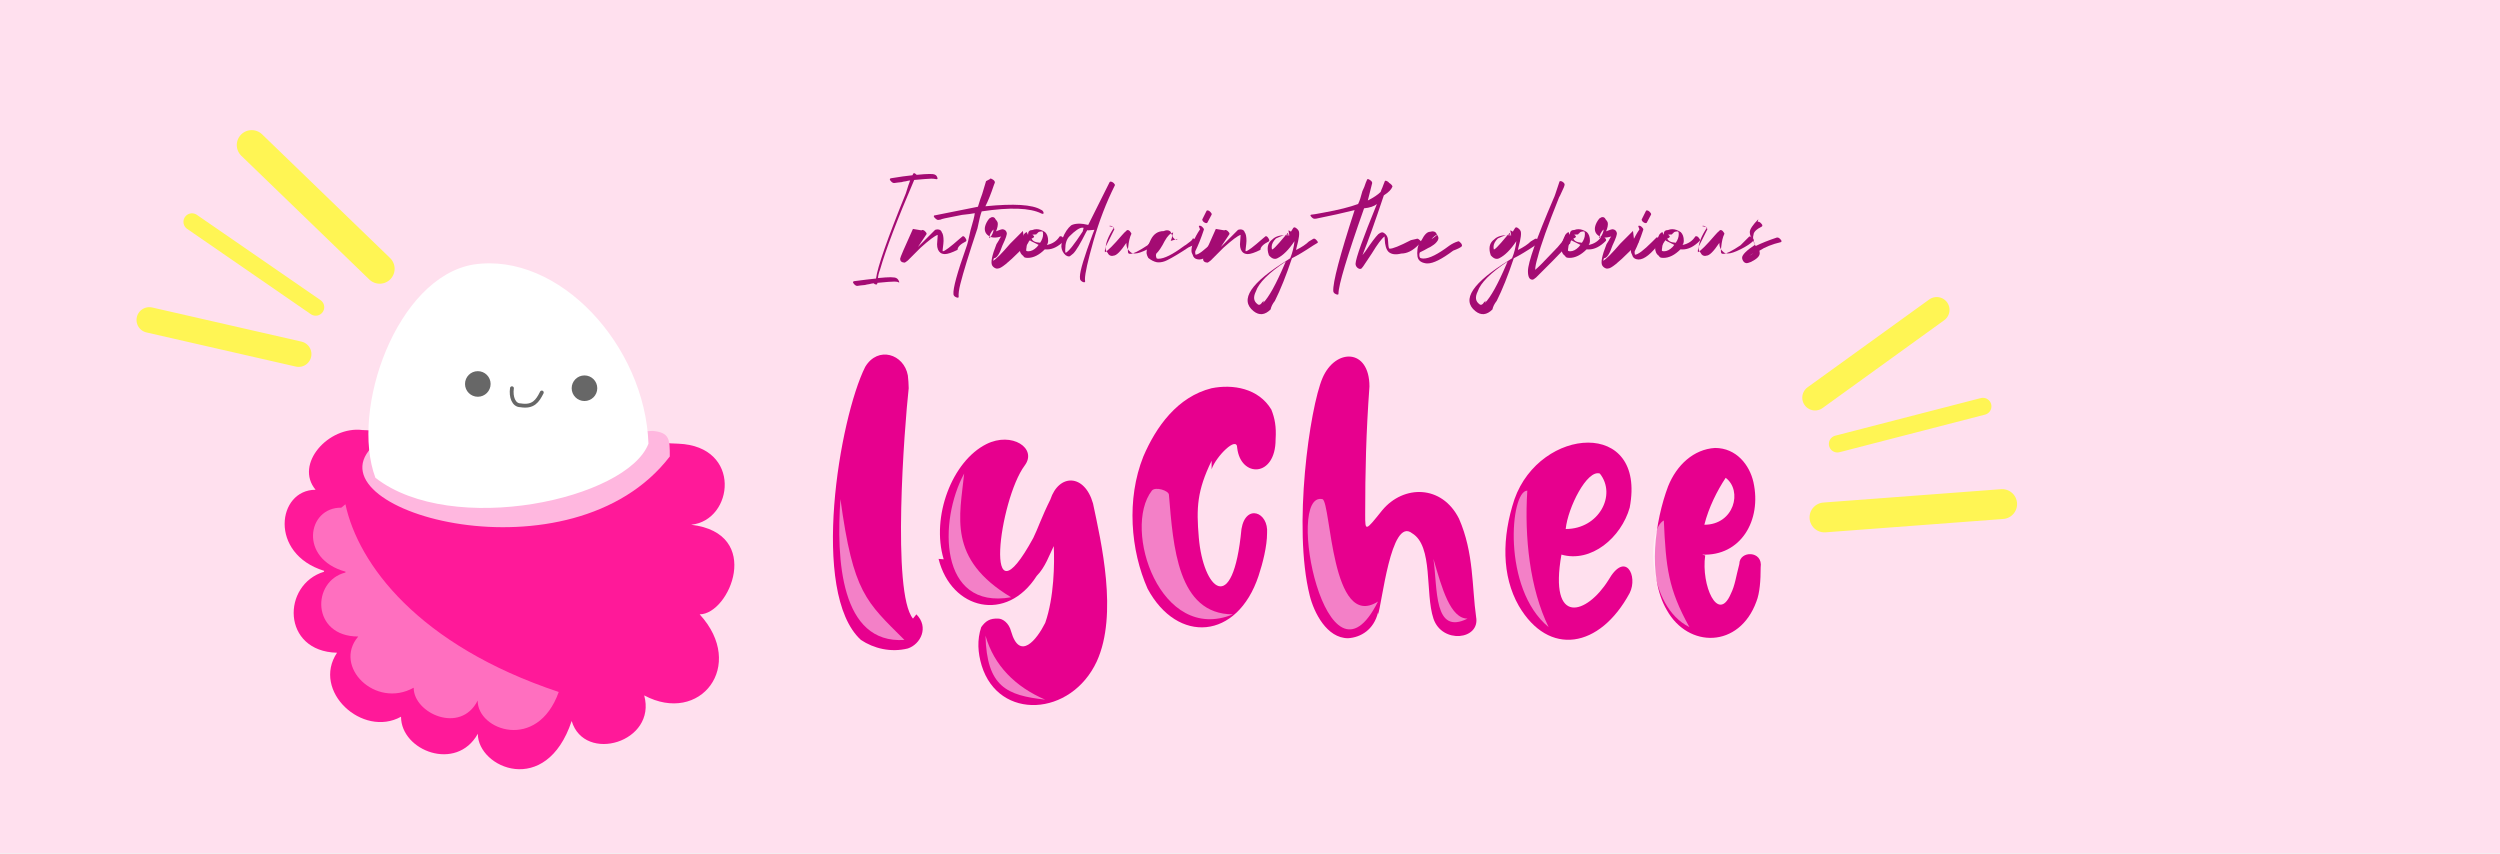
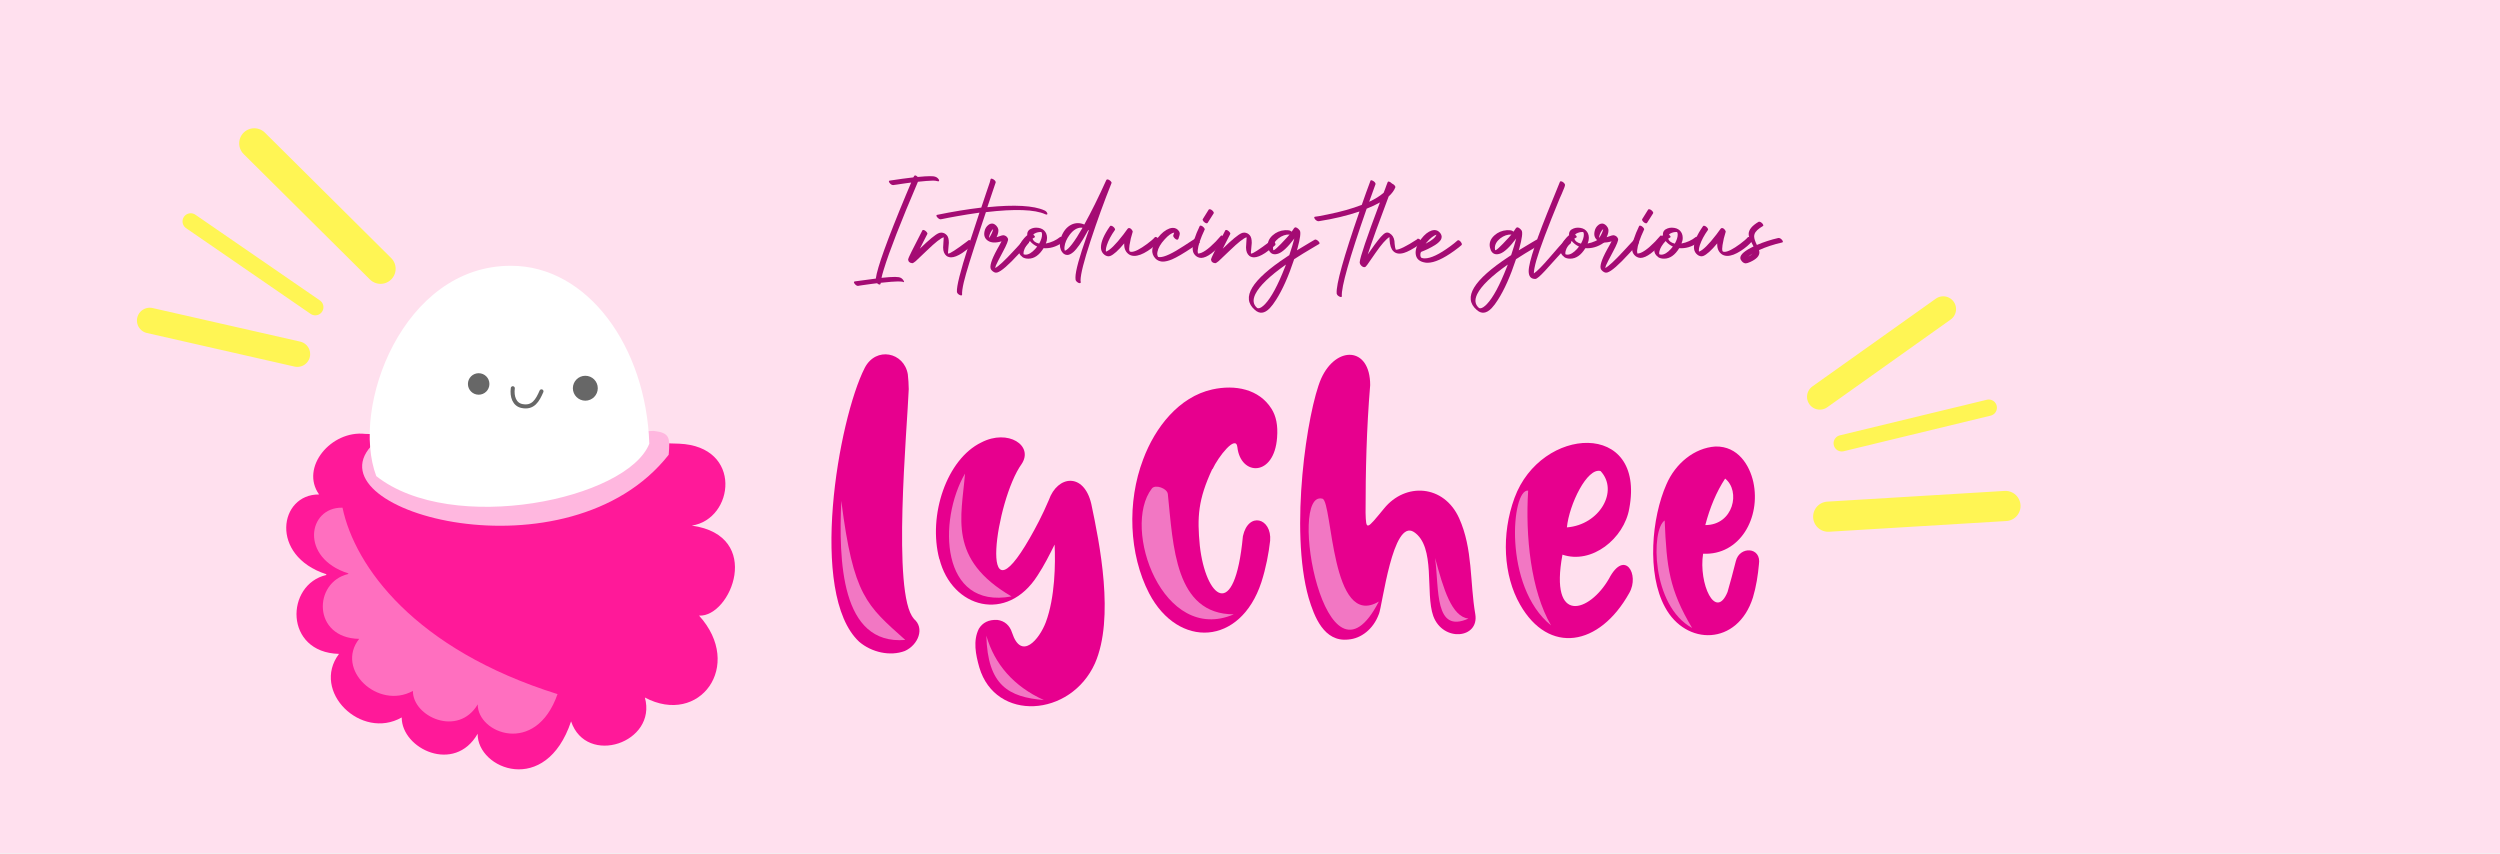
<svg xmlns="http://www.w3.org/2000/svg" width="586mm" height="200mm" version="1.1" viewBox="0 0 586 200">
-   <g transform="translate(-26 274)">
+   <g transform="translate(-25.8 274)">
    <g>
-       <rect x="26" y="-274" width="587" height="200" fill="#ffe0ee" stroke-width="4" />
-       <path d="m185-170c15 0.6 13 18 3 19 17 2 9 21 2 21 11 12 0.1 26-13 19 3 11-14 16-17 6-6 18-22 11-22 3-5 9-18 4-18-4-9 5-21-6-15-15-13-0.3-13-16-3-19 2 0.9-0.9 4-0.03-0.2-13-4-11-19-2-19-5-6 3-15 11-14" fill="#ff1999" />
-       <path d="m179-173c4 0.4 4 2 4 6-23 30-84 13-70-2" fill="#ffb7df" />
-       <path d="m178-170c-0.8-23-21-45-41-42-18 3-29 34-23 50 18 14 59 5 64-8z" fill="#fff" />
-       <circle cx="138" cy="-184" r="3" fill="#676767" />
-       <circle cx="163" cy="-183" r="3" fill="#676767" />
+       <rect x="25.8" y="-274" width="587" height="200" fill="#ffe0ee" stroke-width="4.29" />
+       <path d="m185-170c15 0.641 12.9 17.7 2.96 19.2 16.9 2.37 9.15 21.5 1.7 21.1 10.6 11.7 0.097 26-12.7 19.2 2.91 10.6-13.7 16.2-17.3 5.59-5.92 17.7-22 11.2-21.9 2.91-5.41 9.44-17.8 3.55-17.8-3.83-9.49 5.42-21.3-6.1-14.7-14.9-12.9-0.312-12.6-16.3-2.94-18.5 2.25 0.913-0.914 4.12-0.026-0.167-13.4-4.33-11.1-18.8-1.7-18.7-4.51-6.35 2.83-15.1 10.8-14.2" fill="#ff1999" />
+       <path d="m179-173c3.87 0.444 3.86 1.63 3.54 5.6-23.4 29.8-83.7 13.5-69.8-1.97" fill="#ffb7df" />
+       <path d="m178-170c-0.767-22.8-14.5-41.7-32.4-41.7-25.4-0.076-37.7 33.2-31.6 49.3 17.7 14 58.8 5.47 64-7.6z" fill="#fff" />
+       <circle cx="138" cy="-184" r="2.52" fill="#676767" />
+       <circle cx="163" cy="-183" r="2.92" fill="#676767" />
    </g>
-     <path d="m146-183c-0.3 2 0.4 4 2 4 3 0.5 4-1 5-3" fill="none" stroke="#676767" stroke-linecap="round" stroke-linejoin="round" stroke-width=".9" />
-     <g fill="#e7008e" stroke-width="3" aria-label="lychee">
-       <path d="m240-129c-5-6-2-45-1-54 0-1-0.1-2-0.2-3-0.9-5-7-7-10-2-6 12-13 53-1 64 3 2 7 3 11 2 3-1 5-5 2-8z" />
-       <path d="m246-143c3 12 16 15 23 4 2-2 3-5 4-7 0.2 4 0.1 12-2 18-2 4-6 9-8 2-0.5-2-2-3-3-3-2-0.1-3 0.6-4 2-1 3-0.8 6 0.1 9 4 13 21 12 27-1 5-11 1-28-0.9-37-2-7-8-7-10-0.9-2 4-3 7-4 9-12 22-8-9-2-17 3-4-3-8-9-5-8 4-13 17-10 27z" />
-       <path d="m310-164c1-3 6-8 6-5 0.8 7 9 7 9-2 0.2-3-0.2-5-1-7-3-5-9-6-14-5-8 2-13 9-16 16-4 10-3 22 1 31 7 13 21 12 26-3 1-3 2-7 2-10 0.4-5-5-7-6-1-2 21-9 14-10 2-0.6-7-0.4-11 3-18z" />
-       <path d="m349-130c0.9-2 3-23 8-19 5 3 3 14 5 20 2 6 11 5 10-0.4-1-7-0.5-15-4-23-4-8-13-8-18-2-4 5-4 5-4 1 0-10 0.2-19 1-30 0-9-8-9-11-2-3 7-7 35-3 51 1 4 4 10 9 10 3-0.2 6-2 7-6z" />
-       <path d="m392-144c7 2 14-4 16-11 4-21-21-19-27-2-3 9-3 18 1 25 7 12 19 10 26-3 2-4-1-10-5-3-5 8-14 11-11-6zm1-6c0.5-5 5-14 8-13 4 5-0.2 13-8 13zm32 6c9 0.4 14-8 12-17-0.9-4-4-8-9-8-5 0.3-9 4-11 9-3 8-5 21-0.3 29 5 9 17 9 21-2 0.8-2 1-5 1-8 0.6-4-5-4-5-0.8-0.8 3-1 5-2 7-3 7-7-2-6-9zm0.5-7c1-4 3-8 5-11 4 3 2 11-5 11z" />
+     <path d="m146-183c-0.253 1.95 0.368 3.81 2.14 4.17 2.63 0.539 3.66-1.31 4.58-3.44" fill="none" stroke="#676767" stroke-linecap="round" stroke-linejoin="round" stroke-width=".948" />
+     <g fill="#e7008e" stroke-width="2.71" aria-label="lychee">
+       <path d="m240-129c-5.19-5.63-1.51-45-1.19-53.8 0-1.19-0.108-2.27-0.216-3.46-0.866-5.19-7.47-6.6-10.1-1.51-6.17 12.1-13.3 53-1.3 64.2 2.92 2.49 7.25 3.46 10.7 2.16 3.14-1.41 4.76-5.41 2.06-7.57z" />
+       <path d="m246-143c2.92 11.6 15.9 15.1 23 3.9 1.51-2.27 2.81-4.87 4-7.25 0.216 4.44 0.108 12.4-2.06 18.2-1.51 4-5.73 9.09-7.9 2.49-0.541-1.73-1.73-2.81-3.46-3.03-2.06-0.108-3.46 0.649-4.33 2.06-1.41 2.81-0.757 6.06 0.108 9.09 3.79 12.8 21.4 11.7 27.1-0.974 4.65-10.6 1.08-28.2-0.866-37.4-1.73-7.36-7.9-6.71-9.95-0.866-1.51 3.57-3.14 6.6-4.44 8.87-12.3 21.5-8.01-8.87-1.95-17.3 2.92-4.33-3.14-8.33-9.41-5.09-8.12 3.9-12.6 17.1-9.85 27.4z" />
+       <path d="m310-164c1.41-3.03 5.52-8.22 5.84-5.19 0.757 6.82 8.66 7.03 9.31-2.27 0.216-2.81-0.216-4.98-1.3-6.71-2.92-4.65-8.55-5.73-13.9-4.54-7.79 1.73-13.4 8.87-16.2 16.4-3.79 9.95-3.35 22.2 1.41 31.4 6.82 13 21.4 12.3 26.3-2.6 1.08-3.35 1.73-6.82 2.06-9.74 0.433-5.3-5.09-6.93-6.38-1.08-1.95 20.6-8.76 14.3-10.1 2.27-0.649-6.71-0.433-10.8 2.92-18z" />
+       <path d="m349-130c0.866-2.16 3.25-22.5 8.22-19.3 5.19 3.46 2.6 14.3 4.54 19.7 2.27 6.17 10.8 5.3 9.85-0.433-1.3-7.47-0.541-15.3-3.79-22.5-3.57-7.9-12.6-8.44-17.6-2.27-4.11 4.98-4.22 5.3-4.33 0.974 0-9.85 0.216-19.5 1.08-29.9 0-9.09-8.01-9.31-11.5-1.51-3.25 7.47-7.47 35.4-2.92 51.4 1.3 4.33 3.57 10.4 9.31 9.74 2.92-0.216 5.84-2.38 7.14-5.95z" />
+       <path d="m392-144c6.93 2.38 14.5-3.79 15.7-10.8 3.9-20.8-20.7-19.4-26.9-2.49-3.14 8.55-2.6 18.2 1.3 25 6.71 11.8 18.6 9.85 25.6-2.71 2.49-4.33-1.08-10.4-4.76-3.35-4.54 7.9-14 11-10.9-5.63zm1.08-6.38c0.541-5.41 4.76-14.1 7.9-13.2 4.33 4.65-0.216 12.6-7.9 13.2zm31.9 6.17c8.66 0.433 13.6-8.44 11.8-16.8-0.866-3.9-3.57-8.44-8.87-8.33-4.98 0.325-9.41 4-11.5 8.87-3.46 7.79-4.65 20.9-0.325 28.8 4.87 9.09 17 9.09 20.6-2.27 0.757-2.49 1.19-5.3 1.41-7.79 0.649-4.11-4.54-4.33-5.41-0.757-0.757 2.92-1.19 4.65-1.95 7.25-2.81 6.82-6.82-1.95-5.73-8.98zm0.541-6.71c1.08-4.11 2.6-7.79 4.65-10.9 3.68 2.92 1.95 10.9-4.65 10.9z" />
    </g>
-     <g fill="#a40b73" stroke-width=".9" aria-label="Introducing the glorious">
-       <path d="m227-207h-0.03l-0.03 0.02q-0.4 0-0.8-0.5-0.2-0.2-0.2-0.4 0.03-0.1 0.2-0.2 0 0 0.2-0.03 3-0.4 5-0.6 0.5-4 7-20 0.6-2 1-3-0.6 0.08-1 0.2-0.7 0.08-1 0.2-0.5 0.07-0.9 0.1-0.4 0.05-0.6 0.08l-0.2 0.03h-0.07q-0.4 0-0.8-0.5-0.2-0.2-0.2-0.4 0.03-0.1 0.2-0.2 0 0 0.1-0.02 3-0.5 5-0.7 0.2-0.5 0.4-0.5 0.2 0.02 0.6 0.4 2-0.2 3-0.2 0.6 0 0.8 0.03 0.8 0.1 1 0.7 0.1 0.2 0.1 0.3-0.03 0.2-0.2 0.2h-0.03q-0.05 0-0.2-0.03-0.5-0.1-1-0.1h-0.05q-1 0.03-4 0.3-6 14-8 21-0.4 1-0.5 2 2-0.2 3-0.2 0.4 0 0.9 0.07 0.7 0.1 1 0.8 0.1 0.2 0.1 0.3-0.02 0.07-0.05 0.08-0.03-0.02-0.07-0.03-0.3-0.2-1-0.2-1 0-4 0.3-0.03 0.4-0.3 0.4-0.3-0.02-0.6-0.3-0.6 0.08-1 0.2-0.7 0.1-1 0.2-0.5 0.07-1 0.1-0.4 0.07-0.7 0.1z" />
-       <path d="m242-220q0.07-0.08 0.2-0.1 0.4 0 0.8 0.5 0.2 0.2 0.2 0.4 0 0.05-0.03 0.1-0.02 0.03-2 3 3-3 4-4 0.1-0.05 0.2-0.08 0.2-0.05 0.4-0.05 0.8 0.02 1 0.7 0.4 0.5 0.4 2 0 0.4-0.2 2-0.02 0.2-0.02 0.3 0 0.1 0.03 0.1 0.03 0.02 0.05 0.02 0.6 0 4-3 0.5-0.4 0.6-0.5 0.05-0.03 0.1-0.03 0.3 0 0.6 0.5 0.2 0.3 0.2 0.5-0.02 0.1-0.08 0.2-2 1-2 2-2 1-3 1-0.6-0.02-1-0.3-0.8-0.6-0.8-2 0-0.4 0.07-1 0.07-0.7 0.07-1v-0.2q-1 0.3-4 3-2 2-3 3-0.6 0.5-0.8 0.5-1-0.08-1-0.9 0-0.4 3-7z" />
-       <path d="m258-232q0.1-0.3 0.6 0.02 0.07 0.03 0.1 0.05 0.5 0.3 0.5 0.7-0.02 0.05-0.02 0.08 0 0-0.2 0.5-1 3-2 5 10-1 13 0.8 0.5 0.2 0.6 0.6 0.02 0.05 0.03 0.08 0.05 0.3-0.2 0.3-0.1-0.02-0.3-0.08-4-2-14-0.5-0.4 1-1 4-3 9-4 13-0.5 2-0.4 3 0.02 0.3-0.4 0.2-0.1-0.03-0.2-0.08-0.5-0.2-0.6-0.6-0.02-0.07-0.02-0.1-0.2-2 3-11 0.4-1 1-4 0.9-3 1-4-1 0.2-3 0.4-1 0.2-2 0.4-1 0.2-2 0.4-0.9 0.2-1 0.3l-0.5 0.08q-0.3 0.08-0.8-0.4-0.05-0.05-0.08-0.08-0.03-0.05-0.07-0.08-0.05-0.05-0.07-0.1-0.03-0.05-0.05-0.08-0.02-0.03-0.02-0.07-0.02-0.05-0.02-0.08t0.02-0.05q0-0.03 0.03-0.05 0.02-0.03 0.05-0.05 0.02-0.02 0.05-0.02 0 0 0.2-0.03 5-1 10-2 0.6-2 1-3 0.6-2 0.9-3z" />
-       <path d="m266-218q0.2-0.2 0.7 0.2 0.4 0.5 0.3 0.7-0.03 0.02-0.03 0.03-0.1 0.1-2 2-4 4-5 4-0.3 0.07-0.5 0-0.6-0.2-0.9-0.7-0.6-1 1-5 0.2-0.3 0.5-0.8 0.4-0.8 0.6-1-2 0.6-3-0.2-1-0.7-0.8-2 0.2-1 1-2 0.3-0.2 0.5-0.3 0.7-0.2 1 0.5 0.4 0.4 0.5 0.8 0.1 0.8-0.4 2 0.1-0.03 0.5-0.2 0.8-0.3 1-0.3 0.8 0.07 1 0.8 0.2 0.5-1 3-1 3-2 3-0.1 0.4-0.2 0.6 1-0.5 4-4 2-2 3-3zm-8-0.2q0.8-1 0.9-2-0.4 0.3-0.7 0.9-0.2 0.4-0.3 0.9-0.02 0.2 0.02 0.2z" />
-       <path d="m268-219q0.4 0.3 0.4 0.5 0 0.1-0.3 0.3-0.2 0.08-0.3 0.1 0.3 0.9 2 1 0.7-1 0.7-2 0-0.4-0.1-0.6-0.05-0.05-0.2-0.05-0.8 0-1 0.4-0.2 0.1-0.3 0.3zm-1 0.1q0-0.03-0.02-0.1 0-0.05 0-0.08 0-1 1-1 0.5-0.2 1-0.2 1 0.02 2 0.7 0.7 0.7 0.7 2 0 0.6-0.3 1 2-0.4 3-2 0.07-0.05 0.2-0.05 0.4 0 0.7 0.5 0.2 0.2 0.2 0.4-0.02 0.1-0.08 0.2-2 2-4 2-0.3 0-0.5-0.02-2 2-4 2-0.9 0-1-0.4-0.03-0.05-0.05-0.07-0.9-0.6-0.9-2 0-1 1-3 0.3-0.4 0.7-0.6zm0.6 1q-1 1-1 2-0.03 0.2-0.05 0.3-0.02 0.3 0 0.4 0.2 0.1 0.5 0.1 1 0 2-1 0.2-0.3 0.4-0.5-1-0.5-2-1z" />
-       <path d="m281-220q-0.02-0.02-0.07-0.05-0.03-0.02-0.05-0.03-0.07 0.1-0.3 0.5-2 4-3 5-0.8 0.7-1 0.7-0.4-0.02-0.8-0.3-0.9-0.8-1-2 0-0.8 0.3-2 0.8-2 2-3 0.7-0.4 2-0.4 0.7 0 2 0.3 2-4 5-10l0.03-0.05q0.07-0.1 0.2-0.1 0.4 0 0.8 0.4 0.3 0.3 0.2 0.5-3 6-5 13-2 7-2 9 0 0.1 0.03 0.3 0.02 0.1 0.02 0.2-0.03 0.2-0.2 0.2-0.4 0-0.8-0.4-0.2-0.2-0.2-0.4-0.03-0.2-0.03-0.5 0-2 3-10 0.2-0.5 0.4-1zm-1-0.6q-0.2-0.03-0.3-0.03-1 0-3 2-1 1-1 3-0.02 0.2-0.02 0.3 0 0.4 0.1 0.6 1-0.4 4-5z" />
-       <path d="m286-221q0.07-0.08 0.2-0.08 0.4 0 0.8 0.4 0.2 0.3 0.2 0.4 0 0.07-0.03 0.1-1 2-2 4-0.2 0.7-0.2 1 0 0.1 0.03 0.3 1-0.5 4-4 0.6-0.7 1-1 0.1-0.2 0.3-0.2 0.4 0 0.7 0.5 0.2 0.2 0.2 0.4-0.02 0.08-0.05 0.1-0.5 1-0.7 3-0.08 0.5-0.08 0.9 0.02 0.5 0.2 0.6 0.1 0.08 0.4 0.08 1 0 4-2 1-1 2-2 0.1-0.08 0.2-0.08 0.4 0 0.7 0.5 0.2 0.2 0.2 0.4-0.02 0.08-0.05 0.1-1 1-3 2-2 1-3 1-0.7-0.02-1-0.3-1-0.8-1-2v-0.2q-2 3-3 3-0.03 0-0.07 0.02-0.2 0.05-0.3 0.05-0.7-0.02-1-0.7-0.5-0.6-0.5-1 0-2 2-5z" />
-       <path d="m302-218q-0.08 0.2-0.2 0.2-0.4 0-0.8-0.5-0.2-0.3-0.2-0.5l0.2-0.7q-1 0.2-2 2-1 2-2 3-0.05 0.2-0.05 0.4 0.02 0.4 0.2 0.7 0.2 0.05 0.4 0.05 2 0 6-3 0.4-0.2 1-0.7 1-0.7 1-1 0.08-0.05 0.1-0.05 0.4 0 0.8 0.5 0.2 0.2 0.2 0.4-0.02 0.1-0.08 0.2-0.4 0.3-2 1-3 2-5 3-1 0.5-2 0.5-0.2 0-0.4-0.03-1-0.2-2-1-0.3-0.5-0.4-1-0.02-0.1-0.02-0.3 0-1 1-3 1-2 3-2 0.5-0.2 0.8-0.2 0.9 0.02 1 0.8 0.2 0.3 0.2 0.6 0 0.3-0.3 1-0.03 0.08-0.05 0.1z" />
-       <path d="m307-221q0.07-0.1 0.2-0.1 0.4 0 0.8 0.5 0.2 0.2 0.2 0.4 0 0.05-0.03 0.1-1 3-2 5-0.02 0.2-0.02 0.3 0 0.2 0.07 0.5h0.03q1 0 4-3 0.7-0.7 1-1 0.05-0.07 0.1-0.07 0.3 0 0.6 0.5 0.2 0.3 0.2 0.5-0.02 0.08-0.07 0.2-3 4-5 4-0.2 0-0.5-0.07-0.8-0.2-1-1-0.3-0.5-0.3-1 0-2 2-5zm2-0.8q-0.07 0.08-0.2 0.1-0.4 0-0.8-0.4-0.2-0.3-0.2-0.4 0-0.05 0.03-0.1l1-2q0.07-0.08 0.2-0.08 0.4 0 0.8 0.5 0.2 0.2 0.2 0.4 0 0.05-0.03 0.1z" />
-       <path d="m313-220q0.07-0.08 0.2-0.1 0.4 0 0.8 0.5 0.2 0.2 0.2 0.4 0 0.05-0.03 0.1-0.02 0.03-2 3 3-3 4-4 0.1-0.05 0.2-0.08 0.2-0.05 0.4-0.05 0.8 0.02 1 0.7 0.4 0.5 0.4 2 0 0.4-0.2 2-0.02 0.2-0.02 0.3 0 0.1 0.03 0.1 0.03 0.02 0.05 0.02 0.6 0 4-3 0.5-0.4 0.6-0.5 0.05-0.03 0.1-0.03 0.3 0 0.6 0.5 0.2 0.3 0.2 0.5-0.02 0.1-0.08 0.2-2 1-2 2-2 1-3 1-0.6-0.02-1-0.3-0.8-0.6-0.8-2 0-0.4 0.07-1 0.07-0.7 0.07-1v-0.2q-1 0.3-4 3-2 2-3 3-0.6 0.5-0.8 0.5-1-0.08-1-0.9 0-0.4 3-7z" />
-       <path d="m328-220q0.3 0.07 0.6 0.3 0.2-0.3 0.5-0.8 0.3-0.5 1 0.2 0.2 0.2 0.3 0.4 0.4 0.7-0.5 4-0.07 0.2-0.1 0.5 2-1 3-2 0.7-0.4 1-0.6 0.3-0.2 0.7 0.2 0.05 0.05 0.08 0.08 0.4 0.4 0.3 0.6-0.03 0.03-0.05 0.05-0.4 0.2-1 0.6-3 2-5 3-2 6-4 10-0.8 1-1 2-2 2-4 0.4-5-4 8-12 0.2-0.1 0.6-0.4 0.8-2 1-4-2 3-4 4-1 0.5-2-0.7-0.1-0.3-0.2-0.7-0.4-2 1-3 1-1 3-1 0.5-0.02 1 0.05zm0.08 1q-1-0.07-3 0.9-1 1-1 2 0 0.2 0.05 0.5 0.1 0.5 3-3 0.6-0.6 0.7-0.8zm-6 16q2-2 5-9 0.1-0.3 0.3-0.7-6 4-7 7-1 2 0.4 3l0.07 0.07q0.5 0.3 1-0.5 0.2-0.2 0.4-0.4z" />
-       <path d="m358-218q0.3-0.2 0.8 0.3 0.5 0.4 0.3 0.7-0.02 0.03-0.03 0.03-0.2 0.1-0.6 0.4-2 2-4 2-2 0.5-3-0.4-0.8-0.8-0.9-3-0.02-0.1-0.03-0.6-1 0.7-3 4-2 3-2 3-0.2 0.3-0.4 0.5-0.4 0.3-1-0.2-0.4-0.4-0.4-0.9 0.1-2 5-14-1 0.8-3 1-6 17-6 20 0.02 0.3-0.4 0.2-0.1-0.03-0.2-0.08-0.5-0.2-0.6-0.6-0.02-0.07-0.02-0.1-0.2-3 5-19-4 1-9 2-0.2 0.03-0.3 0.03-0.4 0.05-0.8-0.4-0.03-0.05-0.07-0.08-0.05-0.07-0.08-0.1-0.05-0.07-0.07-0.1-0.03-0.07-0.03-0.1 0-0.05 0.02-0.08t0.07-0.07q0.03-0.03 0.08-0.03 0.4 0 3-0.5 5-0.9 8-2 0.5-1 1-3 0.5-1 0.8-2l0.3-0.7q0.1-0.3 0.6 0.02 0.07 0.03 0.1 0.07 0.5 0.3 0.5 0.7-0.02 0.05-0.02 0.08-0.02-0.02-1 4 2-1 3-2 0.2-0.6 0.4-1 0.2-0.5 0.3-0.8 0.1-0.3 0.2-0.5l0.07-0.2q0.1-0.3 0.7 0.07 0.2 0.1 0.3 0.3 0.1 0.05 0.3 0.2 0.5 0.4 0.5 0.7-0.02 0.02-0.02 0.03-0.4 1-2 2-3 9-5 14 0.2-0.3 0.7-0.9 2-3 3-4 0.2-0.1 0.3-0.2 0.6-0.4 1-0.1 1 0.6 1 2 0.03 0.2 0.05 0.7 0.08 1 0.3 1 1 0.07 5-2z" />
-       <path d="m359-215q-0.3 0.1-0.3 0.8 0.02 0.6 0.3 0.7 0.3 0.1 0.7 0.1 2 0 6-3 1-0.7 2-1 0.07-0.05 0.1-0.05 0.3 0 0.7 0.5 0.2 0.3 0.2 0.5-0.02 0.1-0.07 0.2-0.4 0.4-2 1-4 3-6 3-0.3 0-0.4-0.02-2-0.3-2-2-0.03-0.2-0.03-0.4 0-2 1-3 1-2 2-2 0.3-0.08 0.5-0.1h0.07q0.8 0 1 0.7 0.4 0.5 0.4 0.9-0.02 0.3-0.2 0.6-0.2 0.3-0.5 0.6-0.3 0.3-0.8 0.6-0.4 0.3-0.9 0.5-0.5 0.3-0.9 0.5-0.4 0.2-0.8 0.4-0.3 0.2-0.5 0.2zm0.9-2q2-1 3-2-1 0.3-2 2-0.2 0.2-0.3 0.4z" />
-       <path d="m380-220q0.3 0.07 0.6 0.3 0.2-0.3 0.5-0.8 0.3-0.5 1 0.2 0.2 0.2 0.3 0.4 0.4 0.7-0.5 4-0.07 0.2-0.1 0.5 2-1 3-2 0.7-0.4 1-0.6 0.3-0.2 0.7 0.2 0.05 0.05 0.08 0.08 0.4 0.4 0.3 0.6-0.03 0.03-0.05 0.05-0.4 0.2-1 0.6-3 2-5 3-2 6-4 10-0.8 1-1 2-2 2-4 0.4-5-4 8-12 0.2-0.1 0.6-0.4 0.8-2 1-4-2 3-4 4-1 0.5-2-0.7-0.1-0.3-0.2-0.7-0.4-2 1-3 1-1 3-1 0.5-0.02 1 0.05zm0.08 1q-1-0.07-3 0.9-1 1-1 2 0 0.2 0.05 0.5 0.1 0.5 3-3 0.6-0.6 0.7-0.8zm-6 16q2-2 5-9 0.1-0.3 0.3-0.7-6 4-7 7-1 2 0.4 3l0.07 0.07q0.5 0.3 1-0.5 0.2-0.2 0.4-0.4z" />
-       <path d="m393-218q0.08-0.05 0.2-0.05 0.4 0 0.7 0.5 0.2 0.2 0.2 0.4-0.02 0.1-0.05 0.2-0.8 0.6-4 4-3 3-4 4-0.6 0.5-0.8 0.5h-0.1q-1-0.03-1-2 0-3 6-17 0.2-0.4 0.4-1 1-3 1-3 0.07-0.1 0.2-0.1 0.4 0 0.8 0.4 0.2 0.2 0.2 0.4 0 0.4-0.8 2-0.3 0.7-0.5 1-4 10-5 14-0.6 2-0.6 3 1-0.8 4-4 3-3 3-4 0.3-0.3 0.5-0.5z" />
-       <path d="m395-219q0.4 0.3 0.4 0.5 0 0.1-0.3 0.3-0.2 0.08-0.3 0.1 0.3 0.9 2 1 0.7-1 0.7-2 0-0.4-0.1-0.6-0.05-0.05-0.2-0.05-0.8 0-1 0.4-0.2 0.1-0.3 0.3zm-1 0.1q0-0.03-0.02-0.1 0-0.05 0-0.08 0-1 1-1 0.5-0.2 1-0.2 1 0.02 2 0.7 0.7 0.7 0.7 2 0 0.6-0.3 1 2-0.4 3-2 0.07-0.05 0.2-0.05 0.4 0 0.7 0.5 0.2 0.2 0.2 0.4-0.02 0.1-0.08 0.2-2 2-4 2-0.3 0-0.5-0.02-2 2-4 2-0.9 0-1-0.4-0.03-0.05-0.05-0.07-0.9-0.6-0.9-2 0-1 1-3 0.3-0.4 0.7-0.6zm0.6 1q-1 1-1 2-0.03 0.2-0.05 0.3-0.02 0.3 0 0.4 0.2 0.1 0.5 0.1 1 0 2-1 0.2-0.3 0.4-0.5-1-0.5-2-1z" />
-       <path d="m409-218q0.2-0.2 0.7 0.2 0.4 0.5 0.3 0.7-0.03 0.02-0.03 0.03-0.1 0.1-2 2-4 4-5 4-0.3 0.07-0.5 0-0.6-0.2-0.9-0.7-0.6-1 1-5 0.2-0.3 0.5-0.8 0.4-0.8 0.6-1-2 0.6-3-0.2-1-0.7-0.8-2 0.2-1 1-2 0.3-0.2 0.5-0.3 0.7-0.2 1 0.5 0.4 0.4 0.5 0.8 0.1 0.8-0.4 2 0.1-0.03 0.5-0.2 0.8-0.3 1-0.3 0.8 0.07 1 0.8 0.2 0.5-1 3-1 3-2 3-0.1 0.4-0.2 0.6 1-0.5 4-4 2-2 3-3zm-8-0.2q0.8-1 0.9-2-0.4 0.3-0.7 0.9-0.2 0.4-0.3 0.9-0.02 0.2 0.02 0.2z" />
-       <path d="m410-221q0.07-0.1 0.2-0.1 0.4 0 0.8 0.5 0.2 0.2 0.2 0.4 0 0.05-0.03 0.1-1 3-2 5-0.02 0.2-0.02 0.3 0 0.2 0.07 0.5h0.03q1 0 4-3 0.7-0.7 1-1 0.05-0.07 0.1-0.07 0.3 0 0.6 0.5 0.2 0.3 0.2 0.5-0.02 0.08-0.07 0.2-3 4-5 4-0.2 0-0.5-0.07-0.8-0.2-1-1-0.3-0.5-0.3-1 0-2 2-5zm2-0.8q-0.07 0.08-0.2 0.1-0.4 0-0.8-0.4-0.2-0.3-0.2-0.4 0-0.05 0.03-0.1l1-2q0.07-0.08 0.2-0.08 0.4 0 0.8 0.5 0.2 0.2 0.2 0.4 0 0.05-0.03 0.1z" />
-       <path d="m417-219q0.4 0.3 0.4 0.5 0 0.1-0.3 0.3-0.2 0.08-0.3 0.1 0.3 0.9 2 1 0.7-1 0.7-2 0-0.4-0.1-0.6-0.05-0.05-0.2-0.05-0.8 0-1 0.4-0.2 0.1-0.3 0.3zm-1 0.1q0-0.03-0.02-0.1 0-0.05 0-0.08 0-1 1-1 0.5-0.2 1-0.2 1 0.02 2 0.7 0.7 0.7 0.7 2 0 0.6-0.3 1 2-0.4 3-2 0.07-0.05 0.2-0.05 0.4 0 0.7 0.5 0.2 0.2 0.2 0.4-0.02 0.1-0.08 0.2-2 2-4 2-0.3 0-0.5-0.02-2 2-4 2-0.9 0-1-0.4-0.03-0.05-0.05-0.07-0.9-0.6-0.9-2 0-1 1-3 0.3-0.4 0.7-0.6zm0.6 1q-1 1-1 2-0.03 0.2-0.05 0.3-0.02 0.3 0 0.4 0.2 0.1 0.5 0.1 1 0 2-1 0.2-0.3 0.4-0.5-1-0.5-2-1z" />
-       <path d="m425-221q0.07-0.08 0.2-0.08 0.4 0 0.8 0.4 0.2 0.3 0.2 0.4 0 0.07-0.03 0.1-1 2-2 4-0.2 0.7-0.2 1 0 0.1 0.03 0.3 1-0.5 4-4 0.6-0.7 1-1 0.1-0.2 0.3-0.2 0.4 0 0.7 0.5 0.2 0.2 0.2 0.4-0.02 0.08-0.05 0.1-0.5 1-0.7 3-0.08 0.5-0.08 0.9 0.02 0.5 0.2 0.6 0.1 0.08 0.4 0.08 1 0 4-2 1-1 2-2 0.1-0.08 0.2-0.08 0.4 0 0.7 0.5 0.2 0.2 0.2 0.4-0.02 0.08-0.05 0.1-1 1-3 2-2 1-3 1-0.7-0.02-1-0.3-1-0.8-1-2v-0.2q-2 3-3 3-0.03 0-0.07 0.02-0.2 0.05-0.3 0.05-0.7-0.02-1-0.7-0.5-0.6-0.5-1 0-2 2-5z" />
-       <path d="m438-222q0.07-0.03 0.1-0.03 0.4 0 0.8 0.5 0.2 0.2 0.2 0.4-0.02 0.1-0.08 0.2-2 1-2 2-0.1 0.3-0.1 0.6 0.02 0.7 0.6 2 2-1 5-2h0.08q0.4 0 0.8 0.5 0.2 0.2 0.2 0.4-0.03 0.1-0.2 0.2-3 0.7-5 2 0.08 0.3 0.08 0.6 0 1-2 2-0.02 0.02-0.03 0.02-0.8 0.3-1 0.3-0.7-0.03-1-0.8-0.1-0.2-0.1-0.5 0.02-1 3-3-0.8-2-1-2-0.2-0.5-0.2-1 0.03-1 2-3zm-2 8q0.7-0.4 1-0.7-0.6 0.4-1 0.7z" />
+     <g fill="#a40b73" stroke-width=".861" aria-label="Introducing the glorious">
+       <path d="m227-207h-0.034l-0.034 0.017q-0.421 0-0.807-0.505-0.168-0.219-0.168-0.37 0.034-0.135 0.168-0.168 0 0 0.185-0.034 2.66-0.387 4.78-0.639 0.471-3.78 7.06-19.6 0.639-1.53 1.23-2.91-0.622 0.084-1.28 0.168-0.656 0.084-1.16 0.168-0.488 0.067-0.892 0.135-0.404 0.051-0.622 0.084l-0.219 0.034h-0.067q-0.421 0-0.824-0.505-0.151-0.219-0.168-0.37 0.034-0.135 0.168-0.168 0 0 0.135-0.017 3.04-0.471 5.43-0.74 0.219-0.454 0.437-0.471 0.236 0.017 0.606 0.37 1.85-0.185 2.89-0.185 0.555 0 0.774 0.034 0.841 0.101 1.23 0.69 0.118 0.185 0.118 0.303-0.034 0.151-0.151 0.185h-0.034q-0.051 0-0.185-0.034-0.521-0.135-1.03-0.135h-0.051q-1.4 0.034-3.52 0.269-6.07 14.2-8.02 20.6-0.353 1.14-0.521 1.92 2-0.219 3.2-0.219 0.421 0 0.858 0.067 0.723 0.118 1.11 0.791 0.118 0.185 0.118 0.303-0.017 0.067-0.051 0.084-0.034-0.017-0.067-0.034-0.32-0.151-1.3-0.151-1.11 0-4.04 0.32-0.034 0.404-0.269 0.421-0.269-0.017-0.606-0.32-0.639 0.084-1.33 0.168-0.69 0.101-1.21 0.168-0.521 0.067-0.959 0.135-0.421 0.067-0.656 0.101z" />
+       <path d="m242-220q0.067-0.084 0.185-0.101 0.37 0 0.791 0.454 0.202 0.236 0.219 0.404 0 0.051-0.034 0.101-0.017 0.034-1.75 3.43 3.25-3.15 4.41-3.63 0.135-0.051 0.236-0.084 0.219-0.051 0.387-0.051 0.791 0.017 1.33 0.656 0.437 0.521 0.437 1.75 0 0.387-0.185 2.09-0.017 0.185-0.017 0.269 0 0.101 0.034 0.135 0.034 0.017 0.051 0.017 0.589 0 4.15-2.67 0.471-0.353 0.606-0.471 0.051-0.034 0.118-0.034 0.303 0 0.639 0.538 0.168 0.286 0.168 0.488-0.017 0.118-0.084 0.202-1.68 1.38-2.36 1.82-1.56 1.01-2.61 1.01-0.606-0.017-1.06-0.336-0.791-0.639-0.791-1.98 0-0.387 0.067-1.16 0.067-0.723 0.067-1.04v-0.185q-0.992 0.252-3.92 3.08-2.29 2.2-2.64 2.51-0.572 0.471-0.774 0.488-0.959-0.084-1.01-0.908 0-0.353 3.33-6.76z" />
+       <path d="m258-232q0.101-0.269 0.606 0.017 0.067 0.034 0.101 0.051 0.471 0.32 0.488 0.656-0.017 0.051-0.017 0.084 0 0-0.168 0.488-0.976 2.81-1.78 5.27 9.62-0.959 13.4 0.757 0.488 0.219 0.639 0.639 0.017 0.051 0.034 0.084 0.051 0.252-0.219 0.252-0.135-0.017-0.286-0.084-3.68-1.68-13.9-0.488-0.387 1.19-1.28 3.82-3.15 9.42-3.9 12.6-0.471 2.04-0.404 2.88 0.017 0.286-0.353 0.202-0.118-0.034-0.219-0.084-0.488-0.236-0.622-0.639-0.017-0.067-0.017-0.101-0.151-1.88 2.69-10.7 0.437-1.33 1.33-4.02 0.875-2.62 1.26-3.84-1.38 0.185-2.81 0.421-1.43 0.219-2.49 0.421-1.08 0.185-1.93 0.353-0.858 0.168-1.33 0.269l-0.454 0.084q-0.336 0.084-0.774-0.353-0.051-0.051-0.084-0.084-0.034-0.051-0.067-0.084-0.051-0.051-0.067-0.101-0.034-0.051-0.051-0.084-0.017-0.034-0.017-0.067-0.017-0.051-0.017-0.084t0.017-0.051q0-0.034 0.034-0.051 0.017-0.034 0.051-0.051 0.017-0.017 0.051-0.017 0 0 0.168-0.034 5.23-1.08 10.2-1.67 0.555-1.7 1.13-3.38 0.572-1.7 0.858-2.52z" />
+       <path d="m266-218q0.236-0.219 0.673 0.236 0.437 0.454 0.269 0.706-0.034 0.017-0.034 0.034-0.135 0.118-2.25 2.46-3.7 4.05-5.11 4.44-0.32 0.067-0.538 0-0.555-0.202-0.908-0.706-0.639-0.959 1.43-4.73 0.151-0.286 0.471-0.841 0.421-0.757 0.555-1.03-2.07 0.622-3.2-0.151-1.06-0.723-0.807-2.09 0.185-1.06 0.959-1.63 0.252-0.185 0.505-0.252 0.69-0.202 1.33 0.471 0.353 0.387 0.454 0.807 0.135 0.757-0.404 1.88 0.135-0.034 0.488-0.168 0.841-0.303 1.08-0.303 0.791 0.067 1.11 0.824 0.185 0.505-1.18 3.03-1.4 2.61-1.65 3.23-0.135 0.37-0.185 0.606 1.13-0.521 4.44-4.12 2.17-2.37 2.51-2.71zm-8.34-0.236q0.791-1.21 0.942-2.09-0.387 0.32-0.673 0.942-0.185 0.37-0.286 0.908-0.017 0.185 0.017 0.236z" />
+       <path d="m268-219q0.387 0.336 0.404 0.521 0 0.118-0.32 0.269-0.185 0.084-0.252 0.135 0.269 0.892 1.55 1.18 0.673-1.21 0.673-2.12 0-0.353-0.118-0.555-0.051-0.051-0.202-0.051-0.757 0-1.41 0.353-0.219 0.135-0.32 0.269zm-1.4 0.118q0-0.034-0.017-0.101 0-0.051 0-0.084 0-1.01 1.11-1.4 0.454-0.168 0.976-0.168 1.21 0.017 1.87 0.656 0.69 0.673 0.69 1.75 0 0.639-0.286 1.31 1.92-0.37 3.35-1.53 0.067-0.051 0.151-0.051 0.353 0 0.706 0.471 0.168 0.219 0.185 0.387-0.017 0.101-0.084 0.151-2.09 1.68-4.37 1.68-0.32 0-0.471-0.017-1.51 2.46-3.55 2.46-0.875 0-1.4-0.37-0.034-0.051-0.051-0.067-0.858-0.622-0.858-1.6 0-1.33 1.38-2.84 0.336-0.37 0.673-0.639zm0.622 1.38q-1.16 1.24-1.45 2.37-0.034 0.185-0.051 0.336-0.017 0.303 0 0.387 0.236 0.101 0.488 0.101 1.04 0 2.27-1.36 0.236-0.269 0.437-0.538-1.04-0.488-1.7-1.3z" />
+       <path d="m281-220q-0.017-0.017-0.067-0.051-0.034-0.017-0.051-0.034-0.067 0.135-0.269 0.505-1.92 3.55-3.25 4.69-0.774 0.656-1.41 0.656-0.437-0.017-0.774-0.252-0.942-0.757-0.959-2.29 0-0.791 0.32-1.67 0.791-2.09 2.36-2.88 0.74-0.37 1.55-0.37 0.74 0 1.51 0.32 2.47-4.46 5.15-10.4l0.034-0.051q0.067-0.101 0.202-0.118 0.37 0 0.791 0.404 0.269 0.269 0.202 0.454-2.59 6.46-4.9 13.5-2.36 7.18-2.36 9.34 0 0.101 0.034 0.252 0.017 0.135 0.017 0.202-0.034 0.151-0.202 0.168-0.387 0-0.791-0.404-0.185-0.202-0.219-0.387-0.034-0.168-0.034-0.538 0-2.27 2.73-9.92 0.185-0.505 0.387-1.06zm-1.46-0.606q-0.202-0.034-0.303-0.034-1.46 0-2.73 1.7-1.04 1.41-1.19 2.81-0.017 0.168-0.017 0.303 0 0.353 0.101 0.606 1.28-0.387 4.14-5.38z" />
+       <path d="m286-221q0.067-0.084 0.185-0.084 0.37 0 0.774 0.437 0.202 0.252 0.219 0.421 0 0.067-0.034 0.118-1.35 1.9-1.9 3.58-0.236 0.706-0.236 1.21 0 0.118 0.034 0.303 1.36-0.471 4.07-4 0.572-0.74 0.992-1.35 0.135-0.168 0.32-0.185 0.404 0 0.74 0.505 0.151 0.236 0.151 0.387-0.017 0.084-0.051 0.135-0.454 1.38-0.707 2.99-0.084 0.538-0.084 0.892 0.017 0.488 0.168 0.589 0.135 0.084 0.387 0.084 1.14 0 3.65-1.85 1.33-0.992 1.8-1.56 0.101-0.084 0.168-0.084 0.353 0 0.723 0.454 0.168 0.236 0.185 0.387-0.017 0.084-0.051 0.135-0.992 1.21-2.66 2.29-1.83 1.18-3.18 1.18-0.706-0.017-1.21-0.336-1.14-0.774-1.14-2.36v-0.236q-2.09 2.51-3.3 2.96-0.034 0-0.067 0.017-0.151 0.051-0.32 0.051-0.673-0.017-1.26-0.656-0.505-0.589-0.505-1.45 0-1.93 2.14-4.98z" />
+       <path d="m302-218q-0.084 0.168-0.236 0.185-0.37 0-0.774-0.505-0.236-0.303-0.185-0.488l0.236-0.69q-0.959 0.185-2.24 1.6-1.45 1.58-1.7 2.96-0.051 0.236-0.051 0.437 0.017 0.421 0.202 0.723 0.219 0.051 0.421 0.051 1.63 0 5.67-2.66 0.353-0.219 1.03-0.673 1.09-0.74 1.5-0.976 0.084-0.051 0.135-0.051 0.387 0 0.807 0.488 0.168 0.236 0.185 0.387-0.017 0.118-0.084 0.151-0.437 0.269-1.56 1.03-3.23 2.15-4.83 2.83-1.26 0.521-2.15 0.521-0.168 0-0.421-0.034-1.09-0.185-1.7-1.18-0.286-0.471-0.353-0.992-0.017-0.101-0.017-0.252 0-1.41 1.33-3.15 1.28-1.63 2.69-2.15 0.454-0.151 0.841-0.151 0.908 0.017 1.43 0.807 0.168 0.269 0.168 0.572 0 0.252-0.286 1.08-0.034 0.084-0.051 0.135z" />
+       <path d="m307-221q0.067-0.101 0.185-0.118 0.37 0 0.791 0.454 0.202 0.236 0.219 0.404 0 0.051-0.034 0.101-1.46 3.1-1.61 4.81-0.017 0.151-0.017 0.286 0 0.236 0.067 0.488h0.034q1.4 0 4.14-2.81 0.706-0.74 1.21-1.35 0.051-0.067 0.135-0.067 0.286 0 0.606 0.505 0.168 0.269 0.168 0.471-0.017 0.084-0.067 0.185-3.4 4.04-5.47 4.1-0.185 0-0.471-0.067-0.807-0.236-1.24-0.959-0.286-0.471-0.286-1.21 0-1.78 1.65-5.23zm1.87-0.757q-0.067 0.084-0.185 0.101-0.37 0-0.774-0.437-0.202-0.252-0.219-0.421 0-0.051 0.034-0.118l1.4-2.24q0.067-0.084 0.202-0.084 0.387 0 0.791 0.454 0.185 0.219 0.202 0.387 0 0.051-0.034 0.118z" />
+       <path d="m313-220q0.067-0.084 0.185-0.101 0.37 0 0.791 0.454 0.202 0.236 0.219 0.404 0 0.051-0.034 0.101-0.017 0.034-1.75 3.43 3.25-3.15 4.41-3.63 0.135-0.051 0.236-0.084 0.219-0.051 0.387-0.051 0.791 0.017 1.33 0.656 0.437 0.521 0.437 1.75 0 0.387-0.185 2.09-0.017 0.185-0.017 0.269 0 0.101 0.034 0.135 0.034 0.017 0.051 0.017 0.589 0 4.15-2.67 0.471-0.353 0.606-0.471 0.051-0.034 0.118-0.034 0.303 0 0.639 0.538 0.168 0.286 0.168 0.488-0.017 0.118-0.084 0.202-1.68 1.38-2.36 1.82-1.56 1.01-2.61 1.01-0.606-0.017-1.06-0.336-0.791-0.639-0.791-1.98 0-0.387 0.067-1.16 0.067-0.723 0.067-1.04v-0.185q-0.992 0.252-3.92 3.08-2.29 2.2-2.64 2.51-0.572 0.471-0.774 0.488-0.959-0.084-1.01-0.908 0-0.353 3.33-6.76z" />
+       <path d="m328-220q0.269 0.067 0.572 0.303 0.236-0.32 0.538-0.791 0.336-0.505 1.04 0.151 0.202 0.202 0.32 0.37 0.421 0.656-0.538 4.19-0.067 0.236-0.135 0.454 1.55-0.959 3.13-1.88 0.723-0.421 1.03-0.606 0.252-0.151 0.74 0.219 0.051 0.051 0.084 0.084 0.421 0.404 0.286 0.639-0.034 0.034-0.051 0.051-0.37 0.236-1.03 0.606-3.03 1.78-4.83 2.96-1.98 5.99-4.24 9.52-0.757 1.21-1.48 1.97-1.85 1.92-3.53 0.37-4.88-4.24 7.5-12.4 0.185-0.135 0.606-0.404 0.824-2.46 1.18-3.9-2.27 3.03-3.78 3.55-1.5 0.505-2.14-0.74-0.135-0.303-0.219-0.656-0.37-1.61 1.03-2.88 1.23-1.11 2.94-1.23 0.521-0.017 0.976 0.051zm0.084 0.976q-1.36-0.067-2.61 0.892-1.28 1.01-1.28 2.27 0 0.236 0.051 0.454 0.118 0.471 3.16-2.86 0.572-0.639 0.673-0.757zm-5.75 16.3q2.17-2.29 4.64-8.61 0.135-0.336 0.252-0.656-5.74 4.04-7.17 6.93-0.976 2.02 0.37 3.2l0.067 0.067q0.521 0.252 1.43-0.538 0.202-0.185 0.404-0.387z" />
+       <path d="m358-218q0.286-0.185 0.807 0.286 0.488 0.437 0.286 0.656-0.017 0.034-0.034 0.034-0.168 0.101-0.572 0.37-2.32 1.56-3.58 1.93-1.63 0.488-2.52-0.404-0.774-0.774-0.875-2.67-0.017-0.118-0.034-0.639-1.19 0.74-3.23 3.68-1.73 2.52-1.93 2.78-0.219 0.286-0.404 0.488-0.421 0.303-0.976-0.185-0.437-0.421-0.421-0.875 0.101-1.65 4.74-14-1.35 0.774-3.11 1.46-6.07 17.4-5.82 20.5 0.017 0.286-0.37 0.185-0.101-0.034-0.202-0.084-0.488-0.236-0.622-0.639-0.017-0.067-0.017-0.101-0.236-3.1 5.35-19.2-4.42 1.48-9.32 2.24-0.219 0.034-0.252 0.034-0.353 0.051-0.791-0.387-0.034-0.051-0.067-0.084-0.051-0.067-0.084-0.135-0.051-0.067-0.067-0.135-0.034-0.067-0.034-0.118 0-0.051 0.017-0.084t0.067-0.067q0.034-0.034 0.084-0.034 0.387 0 2.99-0.538 4.59-0.925 7.99-2.24 0.505-1.45 1.01-2.86 0.521-1.43 0.774-2.1l0.252-0.69q0.101-0.269 0.589 0.017 0.067 0.034 0.118 0.067 0.471 0.32 0.488 0.656-0.017 0.051-0.017 0.084-0.017-0.017-1.48 4.1 2.1-0.976 3.4-2.12 0.219-0.572 0.387-1.01 0.168-0.454 0.286-0.791 0.135-0.336 0.202-0.521l0.067-0.168q0.118-0.303 0.69 0.067 0.185 0.135 0.32 0.269 0.118 0.051 0.303 0.168 0.521 0.387 0.488 0.706-0.017 0.017-0.017 0.034-0.404 1.06-1.56 2.12-3.41 9.02-4.9 13.6 0.202-0.269 0.656-0.942 2.02-2.91 2.96-3.73 0.151-0.135 0.286-0.236 0.589-0.421 1.16-0.101 1.01 0.572 1.19 1.82 0.034 0.219 0.051 0.673 0.084 0.976 0.269 1.4 1.14 0.067 5.03-2.46z" />
+       <path d="m359-215q-0.269 0.135-0.269 0.757 0.017 0.589 0.336 0.706 0.32 0.101 0.69 0.101 2.12 0 5.95-2.81 0.992-0.723 1.75-1.4 0.067-0.051 0.135-0.051 0.336 0 0.69 0.505 0.185 0.269 0.185 0.454-0.017 0.101-0.067 0.168-0.404 0.404-1.78 1.4-3.82 2.74-6.16 2.76-0.303 0-0.437-0.017-2.14-0.286-2.37-1.95-0.034-0.185-0.034-0.37 0-1.53 1.31-3.25 1.19-1.56 2.49-1.98 0.286-0.084 0.538-0.101h0.067q0.791 0 1.35 0.69 0.353 0.454 0.353 0.925-0.017 0.336-0.168 0.622-0.168 0.303-0.521 0.622-0.336 0.32-0.757 0.589-0.404 0.269-0.875 0.521-0.454 0.252-0.875 0.454-0.421 0.202-0.774 0.353-0.336 0.151-0.538 0.219zm0.942-1.87q2.27-1.16 2.56-2.12-0.992 0.303-2.22 1.72-0.185 0.202-0.336 0.404z" />
+       <path d="m380-220q0.269 0.067 0.572 0.303 0.236-0.32 0.538-0.791 0.336-0.505 1.04 0.151 0.202 0.202 0.32 0.37 0.421 0.656-0.538 4.19-0.067 0.236-0.135 0.454 1.55-0.959 3.13-1.88 0.723-0.421 1.03-0.606 0.252-0.151 0.74 0.219 0.051 0.051 0.084 0.084 0.421 0.404 0.286 0.639-0.034 0.034-0.051 0.051-0.37 0.236-1.03 0.606-3.03 1.78-4.83 2.96-1.98 5.99-4.24 9.52-0.757 1.21-1.48 1.97-1.85 1.92-3.53 0.37-4.88-4.24 7.5-12.4 0.185-0.135 0.606-0.404 0.824-2.46 1.18-3.9-2.27 3.03-3.78 3.55-1.5 0.505-2.14-0.74-0.135-0.303-0.219-0.656-0.37-1.61 1.03-2.88 1.23-1.11 2.94-1.23 0.521-0.017 0.976 0.051zm0.084 0.976q-1.36-0.067-2.61 0.892-1.28 1.01-1.28 2.27 0 0.236 0.051 0.454 0.118 0.471 3.16-2.86 0.572-0.639 0.673-0.757zm-5.75 16.3q2.17-2.29 4.64-8.61 0.135-0.336 0.252-0.656-5.74 4.04-7.17 6.93-0.976 2.02 0.37 3.2l0.067 0.067q0.521 0.252 1.43-0.538 0.202-0.185 0.404-0.387z" />
+       <path d="m393-218q0.084-0.051 0.168-0.051 0.353 0 0.706 0.488 0.185 0.236 0.185 0.404-0.017 0.135-0.051 0.168-0.824 0.606-3.63 3.78-2.91 3.31-3.84 4.09-0.572 0.488-0.841 0.505h-0.118q-1.45-0.034-1.46-1.83 0-3.13 5.65-16.8 0.168-0.437 0.421-1.03 1.11-2.66 1.26-3.11 0.067-0.118 0.185-0.118 0.387 0 0.791 0.421 0.202 0.236 0.219 0.421 0 0.353-0.791 2.14-0.303 0.673-0.488 1.09-4.24 10.3-5.43 14.4-0.589 2.09-0.606 3.13 1.16-0.774 3.73-3.77 2.66-3.1 3.4-3.85 0.286-0.303 0.538-0.538z" />
+       <path d="m395-219q0.387 0.336 0.404 0.521 0 0.118-0.32 0.269-0.185 0.084-0.252 0.135 0.269 0.892 1.55 1.18 0.673-1.21 0.673-2.12 0-0.353-0.118-0.555-0.051-0.051-0.202-0.051-0.757 0-1.41 0.353-0.219 0.135-0.32 0.269zm-1.4 0.118q0-0.034-0.017-0.101 0-0.051 0-0.084 0-1.01 1.11-1.4 0.454-0.168 0.976-0.168 1.21 0.017 1.87 0.656 0.69 0.673 0.69 1.75 0 0.639-0.286 1.31 1.92-0.37 3.35-1.53 0.067-0.051 0.151-0.051 0.353 0 0.706 0.471 0.168 0.219 0.185 0.387-0.017 0.101-0.084 0.151-2.09 1.68-4.37 1.68-0.32 0-0.471-0.017-1.51 2.46-3.55 2.46-0.875 0-1.4-0.37-0.034-0.051-0.051-0.067-0.858-0.622-0.858-1.6 0-1.33 1.38-2.84 0.336-0.37 0.673-0.639zm0.622 1.38q-1.16 1.24-1.45 2.37-0.034 0.185-0.051 0.336-0.017 0.303 0 0.387 0.236 0.101 0.488 0.101 1.04 0 2.27-1.36 0.236-0.269 0.437-0.538-1.04-0.488-1.7-1.3z" />
+       <path d="m409-218q0.236-0.219 0.673 0.236 0.437 0.454 0.269 0.706-0.034 0.017-0.034 0.034-0.135 0.118-2.25 2.46-3.7 4.05-5.11 4.44-0.32 0.067-0.538 0-0.555-0.202-0.908-0.706-0.639-0.959 1.43-4.73 0.151-0.286 0.471-0.841 0.421-0.757 0.555-1.03-2.07 0.622-3.2-0.151-1.06-0.723-0.807-2.09 0.185-1.06 0.959-1.63 0.252-0.185 0.505-0.252 0.69-0.202 1.33 0.471 0.353 0.387 0.454 0.807 0.135 0.757-0.404 1.88 0.135-0.034 0.488-0.168 0.841-0.303 1.08-0.303 0.791 0.067 1.11 0.824 0.185 0.505-1.18 3.03-1.4 2.61-1.65 3.23-0.135 0.37-0.185 0.606 1.13-0.521 4.44-4.12 2.17-2.37 2.51-2.71zm-8.34-0.236q0.791-1.21 0.942-2.09-0.387 0.32-0.673 0.942-0.185 0.37-0.286 0.908-0.017 0.185 0.017 0.236z" />
+       <path d="m410-221q0.067-0.101 0.185-0.118 0.37 0 0.791 0.454 0.202 0.236 0.219 0.404 0 0.051-0.034 0.101-1.46 3.1-1.61 4.81-0.017 0.151-0.017 0.286 0 0.236 0.067 0.488h0.034q1.4 0 4.14-2.81 0.706-0.74 1.21-1.35 0.051-0.067 0.135-0.067 0.286 0 0.606 0.505 0.168 0.269 0.168 0.471-0.017 0.084-0.067 0.185-3.4 4.04-5.47 4.1-0.185 0-0.471-0.067-0.807-0.236-1.24-0.959-0.286-0.471-0.286-1.21 0-1.78 1.65-5.23zm1.87-0.757q-0.067 0.084-0.185 0.101-0.37 0-0.774-0.437-0.202-0.252-0.219-0.421 0-0.051 0.034-0.118l1.4-2.24q0.067-0.084 0.202-0.084 0.387 0 0.791 0.454 0.185 0.219 0.202 0.387 0 0.051-0.034 0.118z" />
+       <path d="m417-219q0.387 0.336 0.404 0.521 0 0.118-0.32 0.269-0.185 0.084-0.252 0.135 0.269 0.892 1.55 1.18 0.673-1.21 0.673-2.12 0-0.353-0.118-0.555-0.051-0.051-0.202-0.051-0.757 0-1.41 0.353-0.219 0.135-0.32 0.269zm-1.4 0.118q0-0.034-0.017-0.101 0-0.051 0-0.084 0-1.01 1.11-1.4 0.454-0.168 0.976-0.168 1.21 0.017 1.87 0.656 0.69 0.673 0.69 1.75 0 0.639-0.286 1.31 1.92-0.37 3.35-1.53 0.067-0.051 0.151-0.051 0.353 0 0.706 0.471 0.168 0.219 0.185 0.387-0.017 0.101-0.084 0.151-2.09 1.68-4.37 1.68-0.32 0-0.471-0.017-1.51 2.46-3.55 2.46-0.875 0-1.4-0.37-0.034-0.051-0.051-0.067-0.858-0.622-0.858-1.6 0-1.33 1.38-2.84 0.336-0.37 0.673-0.639zm0.622 1.38q-1.16 1.24-1.45 2.37-0.034 0.185-0.051 0.336-0.017 0.303 0 0.387 0.236 0.101 0.488 0.101 1.04 0 2.27-1.36 0.236-0.269 0.437-0.538-1.04-0.488-1.7-1.3z" />
+       <path d="m425-221q0.067-0.084 0.185-0.084 0.37 0 0.774 0.437 0.202 0.252 0.219 0.421 0 0.067-0.034 0.118-1.35 1.9-1.9 3.58-0.236 0.706-0.236 1.21 0 0.118 0.034 0.303 1.36-0.471 4.07-4 0.572-0.74 0.992-1.35 0.135-0.168 0.32-0.185 0.404 0 0.74 0.505 0.151 0.236 0.151 0.387-0.017 0.084-0.051 0.135-0.454 1.38-0.706 2.99-0.084 0.538-0.084 0.892 0.017 0.488 0.168 0.589 0.135 0.084 0.387 0.084 1.14 0 3.65-1.85 1.33-0.992 1.8-1.56 0.101-0.084 0.168-0.084 0.353 0 0.723 0.454 0.168 0.236 0.185 0.387-0.017 0.084-0.051 0.135-0.992 1.21-2.66 2.29-1.83 1.18-3.18 1.18-0.706-0.017-1.21-0.336-1.14-0.774-1.14-2.36v-0.236q-2.09 2.51-3.3 2.96-0.034 0-0.067 0.017-0.151 0.051-0.32 0.051-0.673-0.017-1.26-0.656-0.505-0.589-0.505-1.45 0-1.93 2.14-4.98z" />
+       <path d="m438-222q0.067-0.034 0.135-0.034 0.387 0 0.807 0.471 0.168 0.236 0.185 0.387-0.017 0.118-0.084 0.151-1.67 0.976-1.97 1.87-0.101 0.286-0.101 0.589 0.017 0.74 0.639 1.98 2.41-1.03 5.03-1.63h0.084q0.421 0 0.824 0.505 0.151 0.219 0.168 0.37-0.034 0.135-0.151 0.168-3.08 0.706-5.45 1.8 0.084 0.32 0.084 0.555 0 1.24-2.09 2.2-0.017 0.017-0.034 0.017-0.757 0.336-1.09 0.336-0.673-0.034-1.14-0.841-0.118-0.219-0.118-0.454 0.017-1.19 3.1-2.67-0.824-1.58-0.959-1.97-0.185-0.538-0.185-0.959 0.034-1.5 2.32-2.84zm-2.44 8.18q0.673-0.37 1.03-0.74-0.555 0.353-1.03 0.74z" />
    </g>
    <g fill="#fff554" stroke="#fff554" stroke-linecap="round" stroke-linejoin="round">
-       <path d="m100-202-29-20" stroke-width="4" />
-       <path d="m96-191-35-8" stroke-width="6" />
-       <path d="m115-211-30-29" stroke-width="7" />
+       <path d="m99.7-202-29.2-20.1" stroke-width="3.83" />
+       <path d="m95.5-191-34.6-7.87" stroke-width="6" />
+       <path d="m115-211-29.6-29.4" stroke-width="7.07" />
    </g>
-     <path d="m106-155c-8-0.1-10 12 1 15-0.01 0.06-0.02 0.1-0.03 0.2-8 2-8 15 3 15-6 7 4 17 13 12-0.04 6 11 11 15 3-0.09 7 14 12 19-2-33-11-47-30-50-44z" fill="#ff6fbf" />
-     <g transform="rotate(-21 475 -72)" fill="#fff554" stroke="#fff554" stroke-linecap="round" stroke-linejoin="round">
-       <path d="m493-170 35 4" stroke-width="4" />
-       <path d="m492-182 34-9" stroke-width="6" />
-       <path d="m484-155 40 12" stroke-width="7" />
+     <path d="m106-155c-8.07-0.114-9.98 11.8 1.45 15.4-0.012 0.056-0.016 0.097-0.026 0.15-8.22 1.9-8.45 15 2.56 15.2-5.67 7.21 4.45 16.7 12.6 12.2-0.044 6.06 10.6 10.9 15.2 3.15-0.091 6.8 13.6 12.2 18.7-2.4-33.5-10.5-47.5-29.9-50.4-43.7z" fill="#ff6fbf" />
+     <g transform="rotate(-20.5 475 -71.9)" fill="#fff554" stroke="#fff554" stroke-linecap="round" stroke-linejoin="round">
+       <path d="m493-170 35.2 4.25" stroke-width="3.83" />
+       <path d="m492-182 34.3-9.13" stroke-width="6" />
+       <path d="m484-155 39.8 12.2" stroke-width="7.07" />
    </g>
    <g fill="#fff">
-       <path d="m238-124c-15 1-16-19-15-33 3 22 6 24 15 33z" opacity=".5" />
-       <path d="m252-163c-6 11-6 32 11 29-15-9-12-19-11-29z" opacity=".5" />
-       <path d="m257-125c0.3 12 5 14 14 15-7-3-12-8-14-15z" opacity=".5" />
-       <path d="m315-130c-17 7-26-20-19-29 0.8-1 4-0.01 4 1 1 12 2 28 15 28z" opacity=".5" />
-       <path d="m349-133c-12 24-22-26-13-24 2 0.8 2 31 13 24z" opacity=".5" />
-       <path d="m370-129c-8 4-7-7-8-14 2 7 4 14 8 14z" opacity=".5" />
-       <path d="m384-159c-0.7 11 0.6 23 5 32-11-9-9-32-5-32z" opacity=".5" />
-       <path d="m416-152c0.5 11 1 16 6 25-10-5-10-23-6-25z" opacity=".5" />
+       <path d="m238-124c-15.2 1.28-15.6-18.8-15-32.6 2.82 22.3 5.94 24.5 15 32.6z" opacity=".467" />
+       <path d="m252-163c-6.38 11-5.78 31.9 10.9 28.8-15-8.74-11.7-18.6-10.9-28.8z" opacity=".467" />
+       <path d="m257-125c0.298 11.7 5.25 14.4 13.5 15.1-7.11-3.21-11.6-8.45-13.5-15.1z" opacity=".467" />
+       <path d="m315-130c-16.6 7.12-26.4-20.2-19.2-29.5 0.814-1.04 3.61-0.011 3.74 1.3 1.27 12.1 1.63 28.2 15.5 28.2z" opacity=".467" />
+       <path d="m349-133c-12.5 24.3-21.6-26.4-13.2-24.1 2.37 0.772 1.95 30.8 13.2 24.1z" opacity=".467" />
+       <path d="m370-129c-8 3.57-6.84-6.74-7.81-14.2 2 7.42 3.9 13.7 7.81 14.2z" opacity=".467" />
+       <path d="m384-159c-0.668 10.7 0.615 23.4 5.37 31.6-11.3-9.13-9.27-32.1-5.37-31.6z" opacity=".467" />
+       <path d="m416-152c0.461 11.1 1.09 16.2 6.43 25.2-9.58-5.25-9.65-23.1-6.43-25.2z" opacity=".467" />
    </g>
  </g>
</svg>
